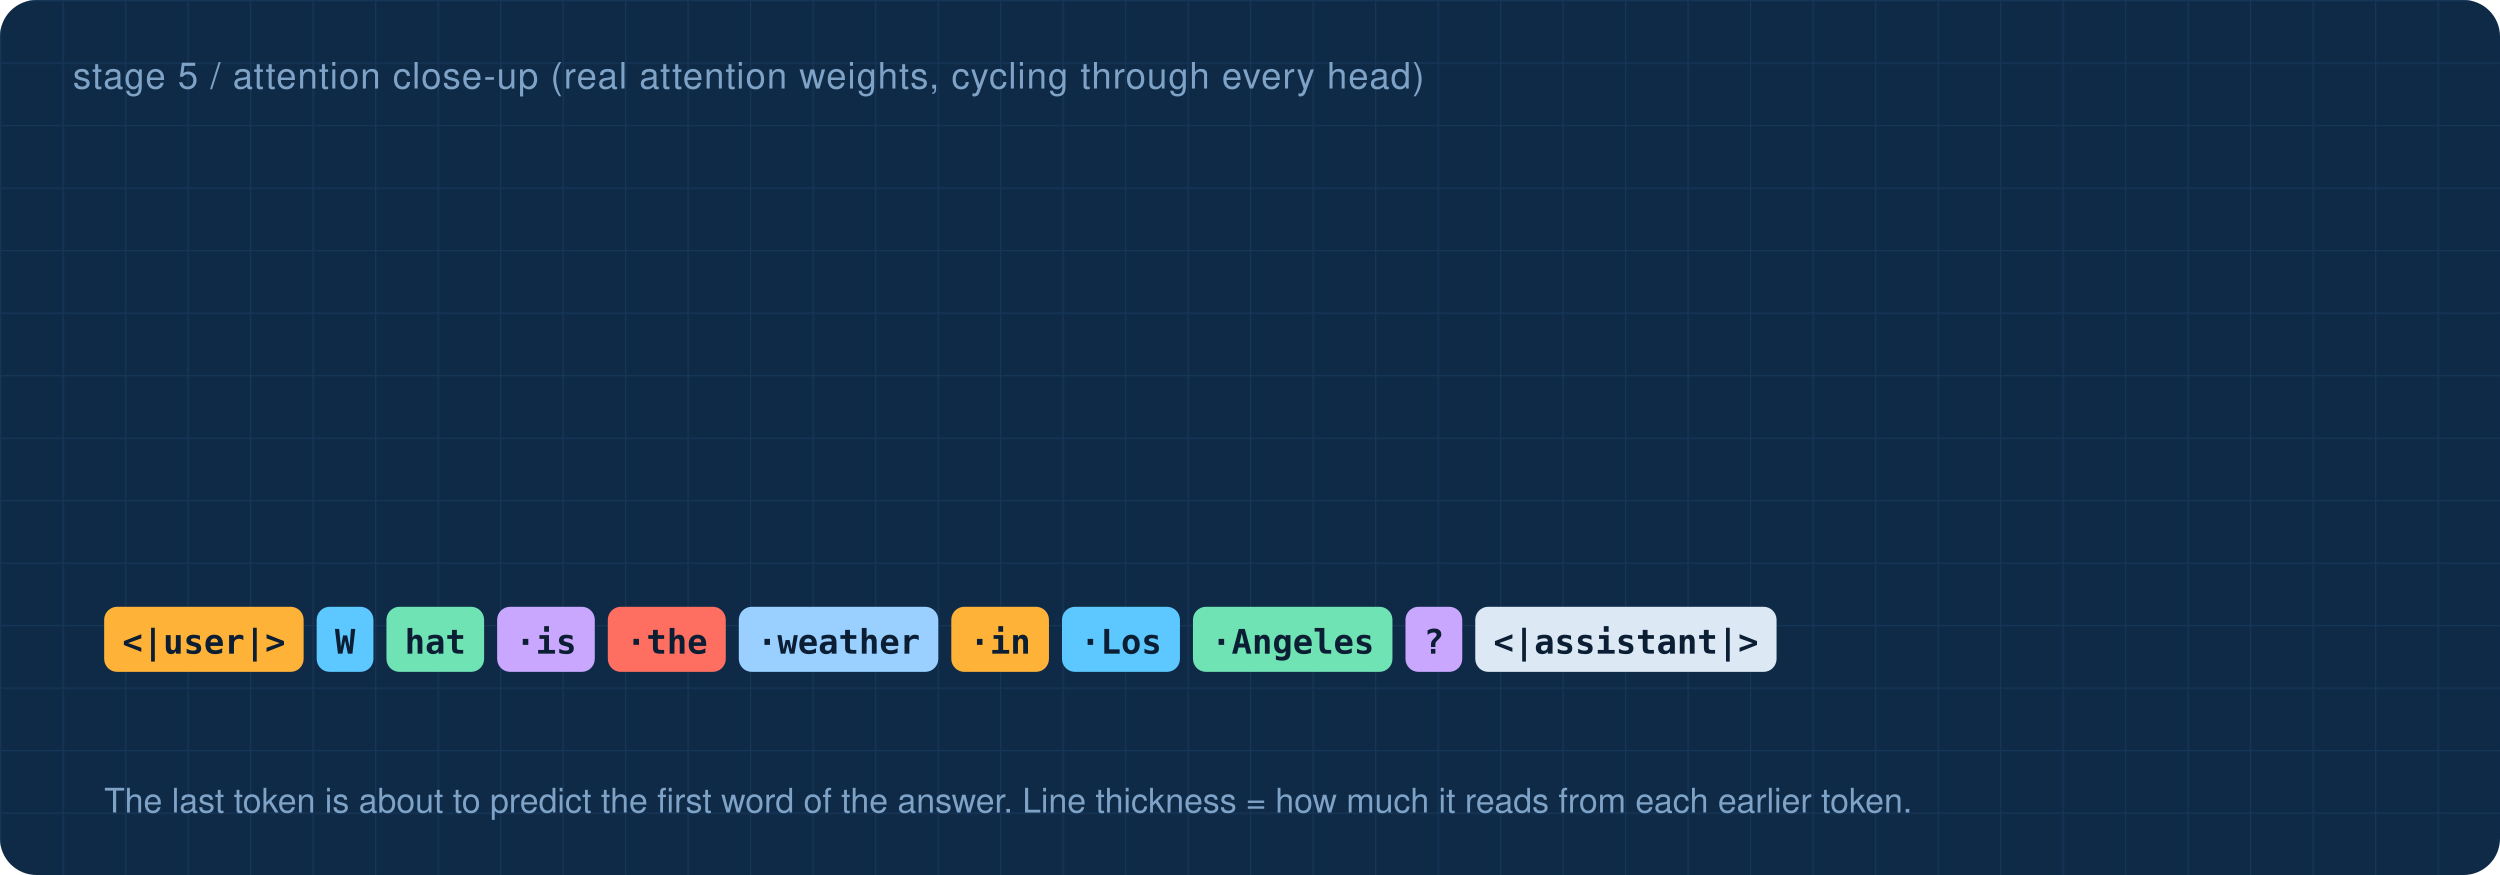
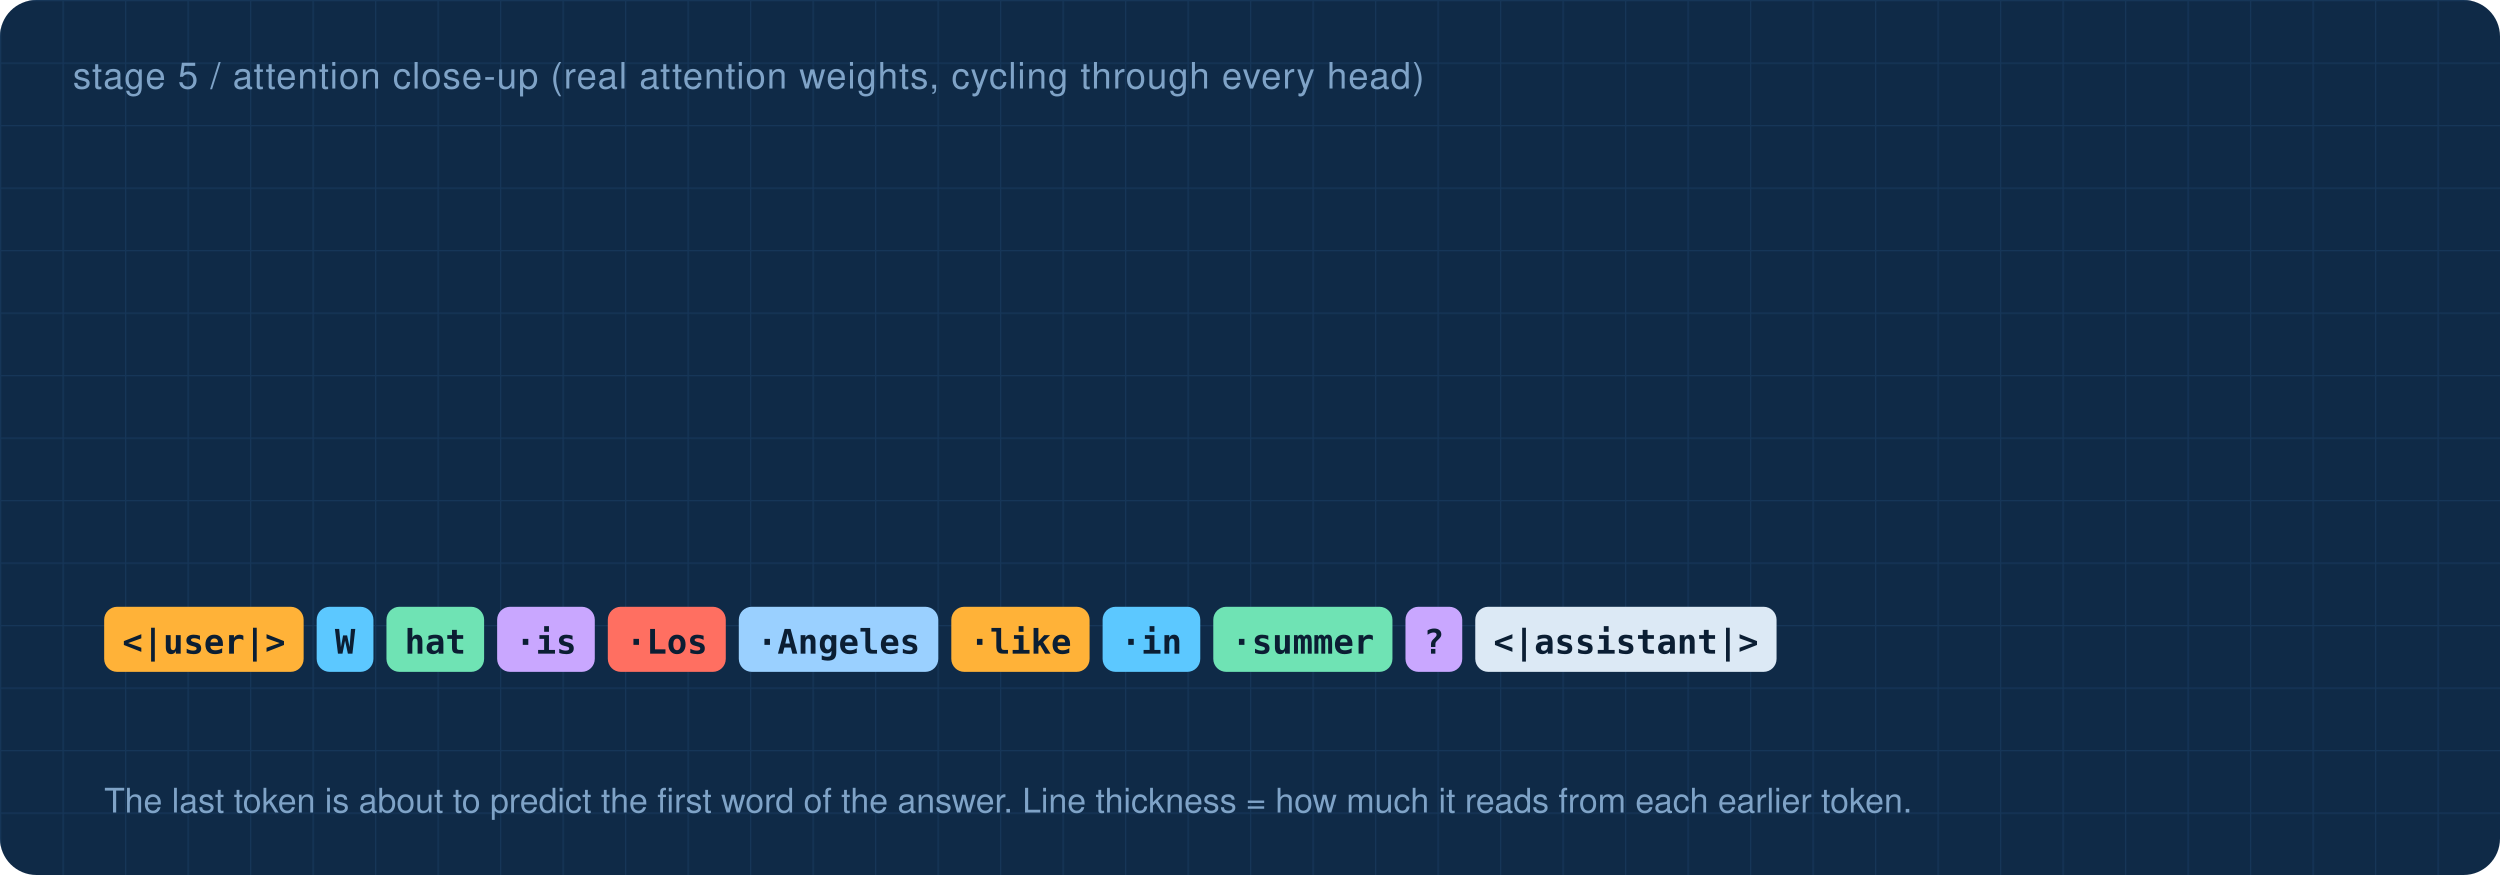
<svg xmlns="http://www.w3.org/2000/svg" viewBox="0 0 960 336" width="960" height="336" role="img">
  <defs>
    <pattern id="g" width="24" height="24" patternUnits="userSpaceOnUse">
      <path d="M24 0H0V24" fill="none" stroke="#1B3F66" stroke-width="1" />
    </pattern>
  </defs>
  <rect width="960" height="336" rx="14" fill="#0F2A47" />
  <rect width="960" height="336" rx="14" fill="url(#g)" opacity="0.55" />
  <text x="28" y="34" font-family="system-ui,-apple-system,'Segoe UI',Helvetica,Arial,sans-serif" font-size="14" fill="#7FA3C7" letter-spacing="0.4">stage 5  /  attention close-up   (real attention weights, cycling through every head)</text>
  <g transform="scale(1.000)">
    <g>
      <rect x="40.0" y="233.0" width="76.6" height="25" rx="5" fill="#FFB238" />
      <text x="47.0" y="251.0" font-family="ui-monospace,'SF Mono',Menlo,Consolas,'DejaVu Sans Mono',monospace" font-size="13" fill="#0B1E33" text-anchor="start" font-weight="600" xml:space="preserve">&lt;|user|&gt;</text>
    </g>
    <g>
      <rect x="121.6" y="233.0" width="21.8" height="25" rx="5" fill="#5CC8FF" />
      <text x="128.6" y="251.0" font-family="ui-monospace,'SF Mono',Menlo,Consolas,'DejaVu Sans Mono',monospace" font-size="13" fill="#0B1E33" text-anchor="start" font-weight="600" xml:space="preserve">W</text>
    </g>
    <g>
      <rect x="148.4" y="233.0" width="37.5" height="25" rx="5" fill="#6FE3B4" />
      <text x="155.4" y="251.0" font-family="ui-monospace,'SF Mono',Menlo,Consolas,'DejaVu Sans Mono',monospace" font-size="13" fill="#0B1E33" text-anchor="start" font-weight="600" xml:space="preserve">hat</text>
    </g>
    <g>
      <rect x="190.9" y="233.0" width="37.5" height="25" rx="5" fill="#C9A7FF" />
      <text x="197.9" y="251.0" font-family="ui-monospace,'SF Mono',Menlo,Consolas,'DejaVu Sans Mono',monospace" font-size="13" fill="#0B1E33" text-anchor="start" font-weight="600" xml:space="preserve">·is</text>
    </g>
    <g>
      <rect x="233.4" y="233.0" width="45.3" height="25" rx="5" fill="#FF6F61" />
-       <text x="240.4" y="251.0" font-family="ui-monospace,'SF Mono',Menlo,Consolas,'DejaVu Sans Mono',monospace" font-size="13" fill="#0B1E33" text-anchor="start" font-weight="600" xml:space="preserve">·the</text>
+       <text x="240.4" y="251.0" font-family="ui-monospace,'SF Mono',Menlo,Consolas,'DejaVu Sans Mono',monospace" font-size="13" fill="#0B1E33" text-anchor="start" font-weight="600" xml:space="preserve">·Los</text>
    </g>
    <g>
      <rect x="283.7" y="233.0" width="76.6" height="25" rx="5" fill="#9AD0FF" />
-       <text x="290.7" y="251.0" font-family="ui-monospace,'SF Mono',Menlo,Consolas,'DejaVu Sans Mono',monospace" font-size="13" fill="#0B1E33" text-anchor="start" font-weight="600" xml:space="preserve">·weather</text>
+       <text x="290.7" y="251.0" font-family="ui-monospace,'SF Mono',Menlo,Consolas,'DejaVu Sans Mono',monospace" font-size="13" fill="#0B1E33" text-anchor="start" font-weight="600" xml:space="preserve">·Angeles</text>
    </g>
    <g>
-       <rect x="365.3" y="233.0" width="37.5" height="25" rx="5" fill="#FFB238" />
-       <text x="372.3" y="251.0" font-family="ui-monospace,'SF Mono',Menlo,Consolas,'DejaVu Sans Mono',monospace" font-size="13" fill="#0B1E33" text-anchor="start" font-weight="600" xml:space="preserve">·in</text>
+       <rect x="365.3" y="233.0" width="53.1" height="25" rx="5" fill="#FFB238" />
+       <text x="372.3" y="251.0" font-family="ui-monospace,'SF Mono',Menlo,Consolas,'DejaVu Sans Mono',monospace" font-size="13" fill="#0B1E33" text-anchor="start" font-weight="600" xml:space="preserve">·like</text>
    </g>
    <g>
-       <rect x="407.8" y="233.0" width="45.3" height="25" rx="5" fill="#5CC8FF" />
-       <text x="414.8" y="251.0" font-family="ui-monospace,'SF Mono',Menlo,Consolas,'DejaVu Sans Mono',monospace" font-size="13" fill="#0B1E33" text-anchor="start" font-weight="600" xml:space="preserve">·Los</text>
+       <rect x="423.4" y="233.0" width="37.5" height="25" rx="5" fill="#5CC8FF" />
+       <text x="430.4" y="251.0" font-family="ui-monospace,'SF Mono',Menlo,Consolas,'DejaVu Sans Mono',monospace" font-size="13" fill="#0B1E33" text-anchor="start" font-weight="600" xml:space="preserve">·in</text>
    </g>
    <g>
-       <rect x="458.1" y="233.0" width="76.6" height="25" rx="5" fill="#6FE3B4" />
-       <text x="465.1" y="251.0" font-family="ui-monospace,'SF Mono',Menlo,Consolas,'DejaVu Sans Mono',monospace" font-size="13" fill="#0B1E33" text-anchor="start" font-weight="600" xml:space="preserve">·Angeles</text>
+       <rect x="465.9" y="233.0" width="68.8" height="25" rx="5" fill="#6FE3B4" />
+       <text x="472.9" y="251.0" font-family="ui-monospace,'SF Mono',Menlo,Consolas,'DejaVu Sans Mono',monospace" font-size="13" fill="#0B1E33" text-anchor="start" font-weight="600" xml:space="preserve">·summer</text>
    </g>
    <g>
      <rect x="539.7" y="233.0" width="21.8" height="25" rx="5" fill="#C9A7FF" />
      <text x="546.7" y="251.0" font-family="ui-monospace,'SF Mono',Menlo,Consolas,'DejaVu Sans Mono',monospace" font-size="13" fill="#0B1E33" text-anchor="start" font-weight="600" xml:space="preserve">?</text>
    </g>
    <g>
      <rect x="566.5" y="233.0" width="115.7" height="25" rx="5" fill="#DCE9F5" />
      <text x="573.5" y="251.0" font-family="ui-monospace,'SF Mono',Menlo,Consolas,'DejaVu Sans Mono',monospace" font-size="13" fill="#0B1E33" text-anchor="start" font-weight="600" xml:space="preserve">&lt;|assistant|&gt;</text>
    </g>
    <g opacity="0">
      <animate attributeName="opacity" dur="20.0s" repeatCount="indefinite" values="0;1;1;0;0" keyTimes="0;0.020;0.105;0.125;1" begin="0.0s" />
      <text x="40.0" y="64.0" font-family="system-ui,-apple-system,'Segoe UI',Helvetica,Arial,sans-serif" font-size="15.0" fill="#DCE9F5" text-anchor="start" font-weight="600" xml:space="preserve">block 1, head 1</text>
-       <path d="M624 228C624 85 256 85 256 228" fill="none" stroke="#FFB238" stroke-width="1.6" opacity="0.85" stroke-linecap="round" />
-       <text x="256.0" y="278.0" font-family="ui-monospace,'SF Mono',Menlo,Consolas,'DejaVu Sans Mono',monospace" font-size="12" fill="#FFB238" text-anchor="middle" font-weight="400" xml:space="preserve">7%</text>
-       <path d="M624 228C624 103 322 103 322 228" fill="none" stroke="#FFB238" stroke-width="7.5" opacity="0.85" stroke-linecap="round" />
-       <text x="322.0" y="278.0" font-family="ui-monospace,'SF Mono',Menlo,Consolas,'DejaVu Sans Mono',monospace" font-size="12" fill="#FFB238" text-anchor="middle" font-weight="400" xml:space="preserve">72%</text>
-       <path d="M624 228C624 134 430 134 430 228" fill="none" stroke="#FFB238" stroke-width="1.9" opacity="0.85" stroke-linecap="round" />
-       <text x="430.4" y="278.0" font-family="ui-monospace,'SF Mono',Menlo,Consolas,'DejaVu Sans Mono',monospace" font-size="12" fill="#FFB238" text-anchor="middle" font-weight="400" xml:space="preserve">10%</text>
+       <path d="M624 228C624 72 210 72 210 228" fill="none" stroke="#FFB238" stroke-width="1.6" opacity="0.85" stroke-linecap="round" />
+       <text x="209.7" y="278.0" font-family="ui-monospace,'SF Mono',Menlo,Consolas,'DejaVu Sans Mono',monospace" font-size="12" fill="#FFB238" text-anchor="middle" font-weight="400" xml:space="preserve">7%</text>
+       <path d="M624 228C624 85 256 85 256 228" fill="none" stroke="#FFB238" stroke-width="5.4" opacity="0.85" stroke-linecap="round" />
+       <text x="256.0" y="278.0" font-family="ui-monospace,'SF Mono',Menlo,Consolas,'DejaVu Sans Mono',monospace" font-size="12" fill="#FFB238" text-anchor="middle" font-weight="400" xml:space="preserve">49%</text>
+       <path d="M624 228C624 103 322 103 322 228" fill="none" stroke="#FFB238" stroke-width="2.5" opacity="0.85" stroke-linecap="round" />
+       <text x="322.0" y="278.0" font-family="ui-monospace,'SF Mono',Menlo,Consolas,'DejaVu Sans Mono',monospace" font-size="12" fill="#FFB238" text-anchor="middle" font-weight="400" xml:space="preserve">16%</text>
+       <path d="M624 228C624 123 392 123 392 228" fill="none" stroke="#FFB238" stroke-width="1.9" opacity="0.85" stroke-linecap="round" />
+       <text x="391.9" y="278.0" font-family="ui-monospace,'SF Mono',Menlo,Consolas,'DejaVu Sans Mono',monospace" font-size="12" fill="#FFB238" text-anchor="middle" font-weight="400" xml:space="preserve">10%</text>
+       <path d="M624 228C624 153 500 153 500 228" fill="none" stroke="#FFB238" stroke-width="1.8" opacity="0.85" stroke-linecap="round" />
+       <text x="500.3" y="278.0" font-family="ui-monospace,'SF Mono',Menlo,Consolas,'DejaVu Sans Mono',monospace" font-size="12" fill="#FFB238" text-anchor="middle" font-weight="400" xml:space="preserve">8%</text>
    </g>
    <g opacity="0">
      <animate attributeName="opacity" dur="20.0s" repeatCount="indefinite" values="0;1;1;0;0" keyTimes="0;0.020;0.105;0.125;1" begin="2.5s" />
      <text x="40.0" y="64.0" font-family="system-ui,-apple-system,'Segoe UI',Helvetica,Arial,sans-serif" font-size="15.0" fill="#DCE9F5" text-anchor="start" font-weight="600" xml:space="preserve">block 1, head 2</text>
-       <path d="M624 228C624 63 78 63 78 228" fill="none" stroke="#FFB238" stroke-width="1.4" opacity="0.85" stroke-linecap="round" />
+       <path d="M624 228C624 63 78 63 78 228" fill="none" stroke="#FFB238" stroke-width="1.5" opacity="0.85" stroke-linecap="round" />
      <text x="78.3" y="278.0" font-family="ui-monospace,'SF Mono',Menlo,Consolas,'DejaVu Sans Mono',monospace" font-size="12" fill="#FFB238" text-anchor="middle" font-weight="400" xml:space="preserve">5%</text>
-       <path d="M624 228C624 63 133 63 133 228" fill="none" stroke="#FFB238" stroke-width="2.7" opacity="0.85" stroke-linecap="round" />
-       <text x="132.5" y="278.0" font-family="ui-monospace,'SF Mono',Menlo,Consolas,'DejaVu Sans Mono',monospace" font-size="12" fill="#FFB238" text-anchor="middle" font-weight="400" xml:space="preserve">19%</text>
-       <path d="M624 228C624 63 167 63 167 228" fill="none" stroke="#FFB238" stroke-width="1.4" opacity="0.85" stroke-linecap="round" />
-       <text x="167.2" y="278.0" font-family="ui-monospace,'SF Mono',Menlo,Consolas,'DejaVu Sans Mono',monospace" font-size="12" fill="#FFB238" text-anchor="middle" font-weight="400" xml:space="preserve">5%</text>
-       <path d="M624 228C624 72 210 72 210 228" fill="none" stroke="#FFB238" stroke-width="1.5" opacity="0.85" stroke-linecap="round" />
-       <text x="209.7" y="278.0" font-family="ui-monospace,'SF Mono',Menlo,Consolas,'DejaVu Sans Mono',monospace" font-size="12" fill="#FFB238" text-anchor="middle" font-weight="400" xml:space="preserve">6%</text>
-       <path d="M624 228C624 85 256 85 256 228" fill="none" stroke="#FFB238" stroke-width="4.0" opacity="0.85" stroke-linecap="round" />
-       <text x="256.0" y="278.0" font-family="ui-monospace,'SF Mono',Menlo,Consolas,'DejaVu Sans Mono',monospace" font-size="12" fill="#FFB238" text-anchor="middle" font-weight="400" xml:space="preserve">34%</text>
-       <path d="M624 228C624 103 322 103 322 228" fill="none" stroke="#FFB238" stroke-width="1.7" opacity="0.85" stroke-linecap="round" />
-       <text x="322.0" y="278.0" font-family="ui-monospace,'SF Mono',Menlo,Consolas,'DejaVu Sans Mono',monospace" font-size="12" fill="#FFB238" text-anchor="middle" font-weight="400" xml:space="preserve">8%</text>
-       <path d="M624 228C624 121 384 121 384 228" fill="none" stroke="#FFB238" stroke-width="1.6" opacity="0.85" stroke-linecap="round" />
-       <text x="384.0" y="278.0" font-family="ui-monospace,'SF Mono',Menlo,Consolas,'DejaVu Sans Mono',monospace" font-size="12" fill="#FFB238" text-anchor="middle" font-weight="400" xml:space="preserve">7%</text>
-       <path d="M624 228C624 134 430 134 430 228" fill="none" stroke="#FFB238" stroke-width="1.7" opacity="0.85" stroke-linecap="round" />
-       <text x="430.4" y="278.0" font-family="ui-monospace,'SF Mono',Menlo,Consolas,'DejaVu Sans Mono',monospace" font-size="12" fill="#FFB238" text-anchor="middle" font-weight="400" xml:space="preserve">8%</text>
+       <path d="M624 228C624 63 133 63 133 228" fill="none" stroke="#FFB238" stroke-width="3.0" opacity="0.85" stroke-linecap="round" />
+       <text x="132.5" y="278.0" font-family="ui-monospace,'SF Mono',Menlo,Consolas,'DejaVu Sans Mono',monospace" font-size="12" fill="#FFB238" text-anchor="middle" font-weight="400" xml:space="preserve">23%</text>
+       <path d="M624 228C624 72 210 72 210 228" fill="none" stroke="#FFB238" stroke-width="1.4" opacity="0.85" stroke-linecap="round" />
+       <text x="209.7" y="278.0" font-family="ui-monospace,'SF Mono',Menlo,Consolas,'DejaVu Sans Mono',monospace" font-size="12" fill="#FFB238" text-anchor="middle" font-weight="400" xml:space="preserve">5%</text>
+       <path d="M624 228C624 85 256 85 256 228" fill="none" stroke="#FFB238" stroke-width="2.8" opacity="0.85" stroke-linecap="round" />
+       <text x="256.0" y="278.0" font-family="ui-monospace,'SF Mono',Menlo,Consolas,'DejaVu Sans Mono',monospace" font-size="12" fill="#FFB238" text-anchor="middle" font-weight="400" xml:space="preserve">20%</text>
+       <path d="M624 228C624 123 392 123 392 228" fill="none" stroke="#FFB238" stroke-width="2.0" opacity="0.85" stroke-linecap="round" />
+       <text x="391.9" y="278.0" font-family="ui-monospace,'SF Mono',Menlo,Consolas,'DejaVu Sans Mono',monospace" font-size="12" fill="#FFB238" text-anchor="middle" font-weight="400" xml:space="preserve">11%</text>
+       <path d="M624 228C624 137 442 137 442 228" fill="none" stroke="#FFB238" stroke-width="1.7" opacity="0.85" stroke-linecap="round" />
+       <text x="442.2" y="278.0" font-family="ui-monospace,'SF Mono',Menlo,Consolas,'DejaVu Sans Mono',monospace" font-size="12" fill="#FFB238" text-anchor="middle" font-weight="400" xml:space="preserve">8%</text>
+       <path d="M624 228C624 153 500 153 500 228" fill="none" stroke="#FFB238" stroke-width="2.3" opacity="0.85" stroke-linecap="round" />
+       <text x="500.3" y="278.0" font-family="ui-monospace,'SF Mono',Menlo,Consolas,'DejaVu Sans Mono',monospace" font-size="12" fill="#FFB238" text-anchor="middle" font-weight="400" xml:space="preserve">15%</text>
      <circle cx="624.387" cy="210" r="14" fill="none" stroke="#FFB238" stroke-width="1.5" opacity="0.85" />
    </g>
    <g opacity="0">
      <animate attributeName="opacity" dur="20.0s" repeatCount="indefinite" values="0;1;1;0;0" keyTimes="0;0.020;0.105;0.125;1" begin="5.0s" />
      <text x="40.0" y="64.0" font-family="system-ui,-apple-system,'Segoe UI',Helvetica,Arial,sans-serif" font-size="15.0" fill="#DCE9F5" text-anchor="start" font-weight="600" xml:space="preserve">block 1, head 3</text>
-       <path d="M624 228C624 63 133 63 133 228" fill="none" stroke="#FFB238" stroke-width="4.6" opacity="0.85" stroke-linecap="round" />
-       <text x="132.5" y="278.0" font-family="ui-monospace,'SF Mono',Menlo,Consolas,'DejaVu Sans Mono',monospace" font-size="12" fill="#FFB238" text-anchor="middle" font-weight="400" xml:space="preserve">40%</text>
-       <path d="M624 228C624 63 167 63 167 228" fill="none" stroke="#FFB238" stroke-width="1.5" opacity="0.85" stroke-linecap="round" />
-       <text x="167.2" y="278.0" font-family="ui-monospace,'SF Mono',Menlo,Consolas,'DejaVu Sans Mono',monospace" font-size="12" fill="#FFB238" text-anchor="middle" font-weight="400" xml:space="preserve">5%</text>
-       <path d="M624 228C624 72 210 72 210 228" fill="none" stroke="#FFB238" stroke-width="1.4" opacity="0.85" stroke-linecap="round" />
-       <text x="209.7" y="278.0" font-family="ui-monospace,'SF Mono',Menlo,Consolas,'DejaVu Sans Mono',monospace" font-size="12" fill="#FFB238" text-anchor="middle" font-weight="400" xml:space="preserve">4%</text>
-       <path d="M624 228C624 152 496 152 496 228" fill="none" stroke="#FFB238" stroke-width="5.1" opacity="0.85" stroke-linecap="round" />
-       <text x="496.4" y="278.0" font-family="ui-monospace,'SF Mono',Menlo,Consolas,'DejaVu Sans Mono',monospace" font-size="12" fill="#FFB238" text-anchor="middle" font-weight="400" xml:space="preserve">46%</text>
+       <path d="M624 228C624 63 133 63 133 228" fill="none" stroke="#FFB238" stroke-width="4.0" opacity="0.85" stroke-linecap="round" />
+       <text x="132.5" y="278.0" font-family="ui-monospace,'SF Mono',Menlo,Consolas,'DejaVu Sans Mono',monospace" font-size="12" fill="#FFB238" text-anchor="middle" font-weight="400" xml:space="preserve">33%</text>
+       <path d="M624 228C624 103 322 103 322 228" fill="none" stroke="#FFB238" stroke-width="5.6" opacity="0.85" stroke-linecap="round" />
+       <text x="322.0" y="278.0" font-family="ui-monospace,'SF Mono',Menlo,Consolas,'DejaVu Sans Mono',monospace" font-size="12" fill="#FFB238" text-anchor="middle" font-weight="400" xml:space="preserve">51%</text>
    </g>
    <g opacity="0">
      <animate attributeName="opacity" dur="20.0s" repeatCount="indefinite" values="0;1;1;0;0" keyTimes="0;0.020;0.105;0.125;1" begin="7.5s" />
      <text x="40.0" y="64.0" font-family="system-ui,-apple-system,'Segoe UI',Helvetica,Arial,sans-serif" font-size="15.0" fill="#DCE9F5" text-anchor="start" font-weight="600" xml:space="preserve">block 1, head 4</text>
-       <path d="M624 228C624 63 167 63 167 228" fill="none" stroke="#FFB238" stroke-width="2.7" opacity="0.85" stroke-linecap="round" />
-       <text x="167.2" y="278.0" font-family="ui-monospace,'SF Mono',Menlo,Consolas,'DejaVu Sans Mono',monospace" font-size="12" fill="#FFB238" text-anchor="middle" font-weight="400" xml:space="preserve">19%</text>
-       <path d="M624 228C624 72 210 72 210 228" fill="none" stroke="#FFB238" stroke-width="3.7" opacity="0.85" stroke-linecap="round" />
-       <text x="209.7" y="278.0" font-family="ui-monospace,'SF Mono',Menlo,Consolas,'DejaVu Sans Mono',monospace" font-size="12" fill="#FFB238" text-anchor="middle" font-weight="400" xml:space="preserve">30%</text>
-       <path d="M624 228C624 85 256 85 256 228" fill="none" stroke="#FFB238" stroke-width="2.1" opacity="0.85" stroke-linecap="round" />
-       <text x="256.0" y="278.0" font-family="ui-monospace,'SF Mono',Menlo,Consolas,'DejaVu Sans Mono',monospace" font-size="12" fill="#FFB238" text-anchor="middle" font-weight="400" xml:space="preserve">13%</text>
-       <path d="M624 228C624 134 430 134 430 228" fill="none" stroke="#FFB238" stroke-width="1.4" opacity="0.85" stroke-linecap="round" />
-       <text x="430.4" y="278.0" font-family="ui-monospace,'SF Mono',Menlo,Consolas,'DejaVu Sans Mono',monospace" font-size="12" fill="#FFB238" text-anchor="middle" font-weight="400" xml:space="preserve">4%</text>
-       <path d="M624 228C624 152 496 152 496 228" fill="none" stroke="#FFB238" stroke-width="1.6" opacity="0.85" stroke-linecap="round" />
-       <text x="496.4" y="278.0" font-family="ui-monospace,'SF Mono',Menlo,Consolas,'DejaVu Sans Mono',monospace" font-size="12" fill="#FFB238" text-anchor="middle" font-weight="400" xml:space="preserve">7%</text>
-       <path d="M624 228C624 167 551 167 551 228" fill="none" stroke="#FFB238" stroke-width="3.1" opacity="0.85" stroke-linecap="round" />
-       <text x="550.6" y="278.0" font-family="ui-monospace,'SF Mono',Menlo,Consolas,'DejaVu Sans Mono',monospace" font-size="12" fill="#FFB238" text-anchor="middle" font-weight="400" xml:space="preserve">23%</text>
+       <path d="M624 228C624 63 167 63 167 228" fill="none" stroke="#FFB238" stroke-width="1.6" opacity="0.85" stroke-linecap="round" />
+       <text x="167.2" y="278.0" font-family="ui-monospace,'SF Mono',Menlo,Consolas,'DejaVu Sans Mono',monospace" font-size="12" fill="#FFB238" text-anchor="middle" font-weight="400" xml:space="preserve">7%</text>
+       <path d="M624 228C624 72 210 72 210 228" fill="none" stroke="#FFB238" stroke-width="3.6" opacity="0.85" stroke-linecap="round" />
+       <text x="209.7" y="278.0" font-family="ui-monospace,'SF Mono',Menlo,Consolas,'DejaVu Sans Mono',monospace" font-size="12" fill="#FFB238" text-anchor="middle" font-weight="400" xml:space="preserve">28%</text>
+       <path d="M624 228C624 85 256 85 256 228" fill="none" stroke="#FFB238" stroke-width="1.8" opacity="0.85" stroke-linecap="round" />
+       <text x="256.0" y="278.0" font-family="ui-monospace,'SF Mono',Menlo,Consolas,'DejaVu Sans Mono',monospace" font-size="12" fill="#FFB238" text-anchor="middle" font-weight="400" xml:space="preserve">9%</text>
+       <path d="M624 228C624 103 322 103 322 228" fill="none" stroke="#FFB238" stroke-width="2.4" opacity="0.85" stroke-linecap="round" />
+       <text x="322.0" y="278.0" font-family="ui-monospace,'SF Mono',Menlo,Consolas,'DejaVu Sans Mono',monospace" font-size="12" fill="#FFB238" text-anchor="middle" font-weight="400" xml:space="preserve">16%</text>
+       <path d="M624 228C624 167 551 167 551 228" fill="none" stroke="#FFB238" stroke-width="3.3" opacity="0.85" stroke-linecap="round" />
+       <text x="550.6" y="278.0" font-family="ui-monospace,'SF Mono',Menlo,Consolas,'DejaVu Sans Mono',monospace" font-size="12" fill="#FFB238" text-anchor="middle" font-weight="400" xml:space="preserve">26%</text>
    </g>
    <g opacity="0">
      <animate attributeName="opacity" dur="20.0s" repeatCount="indefinite" values="0;1;1;0;0" keyTimes="0;0.020;0.105;0.125;1" begin="10.0s" />
      <text x="40.0" y="64.0" font-family="system-ui,-apple-system,'Segoe UI',Helvetica,Arial,sans-serif" font-size="15.0" fill="#DCE9F5" text-anchor="start" font-weight="600" xml:space="preserve">block 2, head 1</text>
-       <path d="M624 228C624 63 78 63 78 228" fill="none" stroke="#FFB238" stroke-width="1.4" opacity="0.85" stroke-linecap="round" />
-       <text x="78.3" y="278.0" font-family="ui-monospace,'SF Mono',Menlo,Consolas,'DejaVu Sans Mono',monospace" font-size="12" fill="#FFB238" text-anchor="middle" font-weight="400" xml:space="preserve">4%</text>
-       <path d="M624 228C624 63 133 63 133 228" fill="none" stroke="#FFB238" stroke-width="1.5" opacity="0.85" stroke-linecap="round" />
-       <text x="132.5" y="278.0" font-family="ui-monospace,'SF Mono',Menlo,Consolas,'DejaVu Sans Mono',monospace" font-size="12" fill="#FFB238" text-anchor="middle" font-weight="400" xml:space="preserve">6%</text>
-       <path d="M624 228C624 63 167 63 167 228" fill="none" stroke="#FFB238" stroke-width="2.3" opacity="0.85" stroke-linecap="round" />
-       <text x="167.2" y="278.0" font-family="ui-monospace,'SF Mono',Menlo,Consolas,'DejaVu Sans Mono',monospace" font-size="12" fill="#FFB238" text-anchor="middle" font-weight="400" xml:space="preserve">14%</text>
-       <path d="M624 228C624 72 210 72 210 228" fill="none" stroke="#FFB238" stroke-width="2.9" opacity="0.85" stroke-linecap="round" />
-       <text x="209.7" y="278.0" font-family="ui-monospace,'SF Mono',Menlo,Consolas,'DejaVu Sans Mono',monospace" font-size="12" fill="#FFB238" text-anchor="middle" font-weight="400" xml:space="preserve">22%</text>
      <path d="M624 228C624 85 256 85 256 228" fill="none" stroke="#FFB238" stroke-width="1.5" opacity="0.85" stroke-linecap="round" />
      <text x="256.0" y="278.0" font-family="ui-monospace,'SF Mono',Menlo,Consolas,'DejaVu Sans Mono',monospace" font-size="12" fill="#FFB238" text-anchor="middle" font-weight="400" xml:space="preserve">6%</text>
-       <path d="M624 228C624 103 322 103 322 228" fill="none" stroke="#FFB238" stroke-width="2.0" opacity="0.85" stroke-linecap="round" />
-       <text x="322.0" y="278.0" font-family="ui-monospace,'SF Mono',Menlo,Consolas,'DejaVu Sans Mono',monospace" font-size="12" fill="#FFB238" text-anchor="middle" font-weight="400" xml:space="preserve">11%</text>
-       <path d="M624 228C624 121 384 121 384 228" fill="none" stroke="#FFB238" stroke-width="2.5" opacity="0.85" stroke-linecap="round" />
-       <text x="384.0" y="278.0" font-family="ui-monospace,'SF Mono',Menlo,Consolas,'DejaVu Sans Mono',monospace" font-size="12" fill="#FFB238" text-anchor="middle" font-weight="400" xml:space="preserve">17%</text>
-       <path d="M624 228C624 152 496 152 496 228" fill="none" stroke="#FFB238" stroke-width="1.5" opacity="0.85" stroke-linecap="round" />
-       <text x="496.4" y="278.0" font-family="ui-monospace,'SF Mono',Menlo,Consolas,'DejaVu Sans Mono',monospace" font-size="12" fill="#FFB238" text-anchor="middle" font-weight="400" xml:space="preserve">6%</text>
-       <path d="M624 228C624 167 551 167 551 228" fill="none" stroke="#FFB238" stroke-width="1.6" opacity="0.85" stroke-linecap="round" />
-       <text x="550.6" y="278.0" font-family="ui-monospace,'SF Mono',Menlo,Consolas,'DejaVu Sans Mono',monospace" font-size="12" fill="#FFB238" text-anchor="middle" font-weight="400" xml:space="preserve">7%</text>
-       <circle cx="624.387" cy="210" r="14" fill="none" stroke="#FFB238" stroke-width="1.5" opacity="0.85" />
+       <path d="M624 228C624 137 442 137 442 228" fill="none" stroke="#FFB238" stroke-width="1.8" opacity="0.85" stroke-linecap="round" />
+       <text x="442.2" y="278.0" font-family="ui-monospace,'SF Mono',Menlo,Consolas,'DejaVu Sans Mono',monospace" font-size="12" fill="#FFB238" text-anchor="middle" font-weight="400" xml:space="preserve">9%</text>
+       <path d="M624 228C624 153 500 153 500 228" fill="none" stroke="#FFB238" stroke-width="5.1" opacity="0.85" stroke-linecap="round" />
+       <text x="500.3" y="278.0" font-family="ui-monospace,'SF Mono',Menlo,Consolas,'DejaVu Sans Mono',monospace" font-size="12" fill="#FFB238" text-anchor="middle" font-weight="400" xml:space="preserve">46%</text>
+       <path d="M624 228C624 167 551 167 551 228" fill="none" stroke="#FFB238" stroke-width="1.9" opacity="0.85" stroke-linecap="round" />
+       <text x="550.6" y="278.0" font-family="ui-monospace,'SF Mono',Menlo,Consolas,'DejaVu Sans Mono',monospace" font-size="12" fill="#FFB238" text-anchor="middle" font-weight="400" xml:space="preserve">10%</text>
+       <circle cx="624.387" cy="210" r="14" fill="none" stroke="#FFB238" stroke-width="3.1" opacity="0.85" />
    </g>
    <g opacity="0">
      <animate attributeName="opacity" dur="20.0s" repeatCount="indefinite" values="0;1;1;0;0" keyTimes="0;0.020;0.105;0.125;1" begin="12.5s" />
      <text x="40.0" y="64.0" font-family="system-ui,-apple-system,'Segoe UI',Helvetica,Arial,sans-serif" font-size="15.0" fill="#DCE9F5" text-anchor="start" font-weight="600" xml:space="preserve">block 2, head 2</text>
-       <path d="M624 228C624 63 78 63 78 228" fill="none" stroke="#FFB238" stroke-width="1.8" opacity="0.85" stroke-linecap="round" />
-       <text x="78.3" y="278.0" font-family="ui-monospace,'SF Mono',Menlo,Consolas,'DejaVu Sans Mono',monospace" font-size="12" fill="#FFB238" text-anchor="middle" font-weight="400" xml:space="preserve">9%</text>
-       <path d="M624 228C624 63 133 63 133 228" fill="none" stroke="#FFB238" stroke-width="2.0" opacity="0.85" stroke-linecap="round" />
-       <text x="132.5" y="278.0" font-family="ui-monospace,'SF Mono',Menlo,Consolas,'DejaVu Sans Mono',monospace" font-size="12" fill="#FFB238" text-anchor="middle" font-weight="400" xml:space="preserve">11%</text>
-       <path d="M624 228C624 63 167 63 167 228" fill="none" stroke="#FFB238" stroke-width="1.7" opacity="0.85" stroke-linecap="round" />
-       <text x="167.2" y="278.0" font-family="ui-monospace,'SF Mono',Menlo,Consolas,'DejaVu Sans Mono',monospace" font-size="12" fill="#FFB238" text-anchor="middle" font-weight="400" xml:space="preserve">8%</text>
-       <path d="M624 228C624 72 210 72 210 228" fill="none" stroke="#FFB238" stroke-width="1.5" opacity="0.85" stroke-linecap="round" />
-       <text x="209.7" y="278.0" font-family="ui-monospace,'SF Mono',Menlo,Consolas,'DejaVu Sans Mono',monospace" font-size="12" fill="#FFB238" text-anchor="middle" font-weight="400" xml:space="preserve">6%</text>
-       <path d="M624 228C624 85 256 85 256 228" fill="none" stroke="#FFB238" stroke-width="1.6" opacity="0.85" stroke-linecap="round" />
-       <text x="256.0" y="278.0" font-family="ui-monospace,'SF Mono',Menlo,Consolas,'DejaVu Sans Mono',monospace" font-size="12" fill="#FFB238" text-anchor="middle" font-weight="400" xml:space="preserve">6%</text>
-       <path d="M624 228C624 121 384 121 384 228" fill="none" stroke="#FFB238" stroke-width="1.7" opacity="0.85" stroke-linecap="round" />
-       <text x="384.0" y="278.0" font-family="ui-monospace,'SF Mono',Menlo,Consolas,'DejaVu Sans Mono',monospace" font-size="12" fill="#FFB238" text-anchor="middle" font-weight="400" xml:space="preserve">8%</text>
-       <path d="M624 228C624 134 430 134 430 228" fill="none" stroke="#FFB238" stroke-width="1.8" opacity="0.85" stroke-linecap="round" />
-       <text x="430.4" y="278.0" font-family="ui-monospace,'SF Mono',Menlo,Consolas,'DejaVu Sans Mono',monospace" font-size="12" fill="#FFB238" text-anchor="middle" font-weight="400" xml:space="preserve">9%</text>
-       <path d="M624 228C624 152 496 152 496 228" fill="none" stroke="#FFB238" stroke-width="1.8" opacity="0.85" stroke-linecap="round" />
-       <text x="496.4" y="278.0" font-family="ui-monospace,'SF Mono',Menlo,Consolas,'DejaVu Sans Mono',monospace" font-size="12" fill="#FFB238" text-anchor="middle" font-weight="400" xml:space="preserve">9%</text>
-       <path d="M624 228C624 167 551 167 551 228" fill="none" stroke="#FFB238" stroke-width="3.1" opacity="0.85" stroke-linecap="round" />
-       <text x="550.6" y="278.0" font-family="ui-monospace,'SF Mono',Menlo,Consolas,'DejaVu Sans Mono',monospace" font-size="12" fill="#FFB238" text-anchor="middle" font-weight="400" xml:space="preserve">23%</text>
-       <circle cx="624.387" cy="210" r="14" fill="none" stroke="#FFB238" stroke-width="1.8" opacity="0.85" />
+       <path d="M624 228C624 63 78 63 78 228" fill="none" stroke="#FFB238" stroke-width="1.4" opacity="0.85" stroke-linecap="round" />
+       <text x="78.3" y="278.0" font-family="ui-monospace,'SF Mono',Menlo,Consolas,'DejaVu Sans Mono',monospace" font-size="12" fill="#FFB238" text-anchor="middle" font-weight="400" xml:space="preserve">4%</text>
+       <path d="M624 228C624 63 167 63 167 228" fill="none" stroke="#FFB238" stroke-width="1.4" opacity="0.85" stroke-linecap="round" />
+       <text x="167.2" y="278.0" font-family="ui-monospace,'SF Mono',Menlo,Consolas,'DejaVu Sans Mono',monospace" font-size="12" fill="#FFB238" text-anchor="middle" font-weight="400" xml:space="preserve">4%</text>
+       <path d="M624 228C624 72 210 72 210 228" fill="none" stroke="#FFB238" stroke-width="5.5" opacity="0.85" stroke-linecap="round" />
+       <text x="209.7" y="278.0" font-family="ui-monospace,'SF Mono',Menlo,Consolas,'DejaVu Sans Mono',monospace" font-size="12" fill="#FFB238" text-anchor="middle" font-weight="400" xml:space="preserve">50%</text>
+       <path d="M624 228C624 123 392 123 392 228" fill="none" stroke="#FFB238" stroke-width="2.0" opacity="0.85" stroke-linecap="round" />
+       <text x="391.9" y="278.0" font-family="ui-monospace,'SF Mono',Menlo,Consolas,'DejaVu Sans Mono',monospace" font-size="12" fill="#FFB238" text-anchor="middle" font-weight="400" xml:space="preserve">11%</text>
+       <path d="M624 228C624 137 442 137 442 228" fill="none" stroke="#FFB238" stroke-width="1.5" opacity="0.85" stroke-linecap="round" />
+       <text x="442.2" y="278.0" font-family="ui-monospace,'SF Mono',Menlo,Consolas,'DejaVu Sans Mono',monospace" font-size="12" fill="#FFB238" text-anchor="middle" font-weight="400" xml:space="preserve">5%</text>
+       <path d="M624 228C624 153 500 153 500 228" fill="none" stroke="#FFB238" stroke-width="2.1" opacity="0.85" stroke-linecap="round" />
+       <text x="500.3" y="278.0" font-family="ui-monospace,'SF Mono',Menlo,Consolas,'DejaVu Sans Mono',monospace" font-size="12" fill="#FFB238" text-anchor="middle" font-weight="400" xml:space="preserve">12%</text>
+       <path d="M624 228C624 167 551 167 551 228" fill="none" stroke="#FFB238" stroke-width="1.4" opacity="0.85" stroke-linecap="round" />
+       <text x="550.6" y="278.0" font-family="ui-monospace,'SF Mono',Menlo,Consolas,'DejaVu Sans Mono',monospace" font-size="12" fill="#FFB238" text-anchor="middle" font-weight="400" xml:space="preserve">5%</text>
    </g>
    <g opacity="0">
      <animate attributeName="opacity" dur="20.0s" repeatCount="indefinite" values="0;1;1;0;0" keyTimes="0;0.020;0.105;0.125;1" begin="15.0s" />
      <text x="40.0" y="64.0" font-family="system-ui,-apple-system,'Segoe UI',Helvetica,Arial,sans-serif" font-size="15.0" fill="#DCE9F5" text-anchor="start" font-weight="600" xml:space="preserve">block 2, head 3</text>
-       <path d="M624 228C624 63 133 63 133 228" fill="none" stroke="#FFB238" stroke-width="2.2" opacity="0.85" stroke-linecap="round" />
-       <text x="132.5" y="278.0" font-family="ui-monospace,'SF Mono',Menlo,Consolas,'DejaVu Sans Mono',monospace" font-size="12" fill="#FFB238" text-anchor="middle" font-weight="400" xml:space="preserve">13%</text>
-       <path d="M624 228C624 72 210 72 210 228" fill="none" stroke="#FFB238" stroke-width="1.9" opacity="0.85" stroke-linecap="round" />
-       <text x="209.7" y="278.0" font-family="ui-monospace,'SF Mono',Menlo,Consolas,'DejaVu Sans Mono',monospace" font-size="12" fill="#FFB238" text-anchor="middle" font-weight="400" xml:space="preserve">10%</text>
-       <path d="M624 228C624 85 256 85 256 228" fill="none" stroke="#FFB238" stroke-width="1.7" opacity="0.85" stroke-linecap="round" />
-       <text x="256.0" y="278.0" font-family="ui-monospace,'SF Mono',Menlo,Consolas,'DejaVu Sans Mono',monospace" font-size="12" fill="#FFB238" text-anchor="middle" font-weight="400" xml:space="preserve">8%</text>
-       <path d="M624 228C624 121 384 121 384 228" fill="none" stroke="#FFB238" stroke-width="1.8" opacity="0.85" stroke-linecap="round" />
-       <text x="384.0" y="278.0" font-family="ui-monospace,'SF Mono',Menlo,Consolas,'DejaVu Sans Mono',monospace" font-size="12" fill="#FFB238" text-anchor="middle" font-weight="400" xml:space="preserve">9%</text>
-       <path d="M624 228C624 134 430 134 430 228" fill="none" stroke="#FFB238" stroke-width="1.8" opacity="0.85" stroke-linecap="round" />
-       <text x="430.4" y="278.0" font-family="ui-monospace,'SF Mono',Menlo,Consolas,'DejaVu Sans Mono',monospace" font-size="12" fill="#FFB238" text-anchor="middle" font-weight="400" xml:space="preserve">9%</text>
-       <path d="M624 228C624 167 551 167 551 228" fill="none" stroke="#FFB238" stroke-width="4.9" opacity="0.85" stroke-linecap="round" />
-       <text x="550.6" y="278.0" font-family="ui-monospace,'SF Mono',Menlo,Consolas,'DejaVu Sans Mono',monospace" font-size="12" fill="#FFB238" text-anchor="middle" font-weight="400" xml:space="preserve">44%</text>
+       <path d="M624 228C624 63 133 63 133 228" fill="none" stroke="#FFB238" stroke-width="2.7" opacity="0.85" stroke-linecap="round" />
+       <text x="132.5" y="278.0" font-family="ui-monospace,'SF Mono',Menlo,Consolas,'DejaVu Sans Mono',monospace" font-size="12" fill="#FFB238" text-anchor="middle" font-weight="400" xml:space="preserve">19%</text>
+       <path d="M624 228C624 85 256 85 256 228" fill="none" stroke="#FFB238" stroke-width="1.9" opacity="0.85" stroke-linecap="round" />
+       <text x="256.0" y="278.0" font-family="ui-monospace,'SF Mono',Menlo,Consolas,'DejaVu Sans Mono',monospace" font-size="12" fill="#FFB238" text-anchor="middle" font-weight="400" xml:space="preserve">10%</text>
+       <path d="M624 228C624 103 322 103 322 228" fill="none" stroke="#FFB238" stroke-width="1.4" opacity="0.85" stroke-linecap="round" />
+       <text x="322.0" y="278.0" font-family="ui-monospace,'SF Mono',Menlo,Consolas,'DejaVu Sans Mono',monospace" font-size="12" fill="#FFB238" text-anchor="middle" font-weight="400" xml:space="preserve">4%</text>
+       <path d="M624 228C624 153 500 153 500 228" fill="none" stroke="#FFB238" stroke-width="1.8" opacity="0.85" stroke-linecap="round" />
+       <text x="500.3" y="278.0" font-family="ui-monospace,'SF Mono',Menlo,Consolas,'DejaVu Sans Mono',monospace" font-size="12" fill="#FFB238" text-anchor="middle" font-weight="400" xml:space="preserve">9%</text>
+       <path d="M624 228C624 167 551 167 551 228" fill="none" stroke="#FFB238" stroke-width="5.1" opacity="0.85" stroke-linecap="round" />
+       <text x="550.6" y="278.0" font-family="ui-monospace,'SF Mono',Menlo,Consolas,'DejaVu Sans Mono',monospace" font-size="12" fill="#FFB238" text-anchor="middle" font-weight="400" xml:space="preserve">46%</text>
    </g>
    <g opacity="0">
      <animate attributeName="opacity" dur="20.0s" repeatCount="indefinite" values="0;1;1;0;0" keyTimes="0;0.020;0.105;0.125;1" begin="17.5s" />
      <text x="40.0" y="64.0" font-family="system-ui,-apple-system,'Segoe UI',Helvetica,Arial,sans-serif" font-size="15.0" fill="#DCE9F5" text-anchor="start" font-weight="600" xml:space="preserve">block 2, head 4</text>
-       <path d="M624 228C624 63 133 63 133 228" fill="none" stroke="#FFB238" stroke-width="3.1" opacity="0.85" stroke-linecap="round" />
-       <text x="132.5" y="278.0" font-family="ui-monospace,'SF Mono',Menlo,Consolas,'DejaVu Sans Mono',monospace" font-size="12" fill="#FFB238" text-anchor="middle" font-weight="400" xml:space="preserve">23%</text>
-       <path d="M624 228C624 63 167 63 167 228" fill="none" stroke="#FFB238" stroke-width="1.7" opacity="0.85" stroke-linecap="round" />
-       <text x="167.2" y="278.0" font-family="ui-monospace,'SF Mono',Menlo,Consolas,'DejaVu Sans Mono',monospace" font-size="12" fill="#FFB238" text-anchor="middle" font-weight="400" xml:space="preserve">7%</text>
-       <path d="M624 228C624 72 210 72 210 228" fill="none" stroke="#FFB238" stroke-width="1.8" opacity="0.85" stroke-linecap="round" />
-       <text x="209.7" y="278.0" font-family="ui-monospace,'SF Mono',Menlo,Consolas,'DejaVu Sans Mono',monospace" font-size="12" fill="#FFB238" text-anchor="middle" font-weight="400" xml:space="preserve">9%</text>
-       <path d="M624 228C624 103 322 103 322 228" fill="none" stroke="#FFB238" stroke-width="3.0" opacity="0.85" stroke-linecap="round" />
-       <text x="322.0" y="278.0" font-family="ui-monospace,'SF Mono',Menlo,Consolas,'DejaVu Sans Mono',monospace" font-size="12" fill="#FFB238" text-anchor="middle" font-weight="400" xml:space="preserve">23%</text>
-       <path d="M624 228C624 134 430 134 430 228" fill="none" stroke="#FFB238" stroke-width="1.6" opacity="0.85" stroke-linecap="round" />
-       <text x="430.4" y="278.0" font-family="ui-monospace,'SF Mono',Menlo,Consolas,'DejaVu Sans Mono',monospace" font-size="12" fill="#FFB238" text-anchor="middle" font-weight="400" xml:space="preserve">7%</text>
-       <path d="M624 228C624 152 496 152 496 228" fill="none" stroke="#FFB238" stroke-width="1.5" opacity="0.85" stroke-linecap="round" />
-       <text x="496.4" y="278.0" font-family="ui-monospace,'SF Mono',Menlo,Consolas,'DejaVu Sans Mono',monospace" font-size="12" fill="#FFB238" text-anchor="middle" font-weight="400" xml:space="preserve">6%</text>
-       <path d="M624 228C624 167 551 167 551 228" fill="none" stroke="#FFB238" stroke-width="1.6" opacity="0.85" stroke-linecap="round" />
-       <text x="550.6" y="278.0" font-family="ui-monospace,'SF Mono',Menlo,Consolas,'DejaVu Sans Mono',monospace" font-size="12" fill="#FFB238" text-anchor="middle" font-weight="400" xml:space="preserve">6%</text>
-       <circle cx="624.387" cy="210" r="14" fill="none" stroke="#FFB238" stroke-width="2.0" opacity="0.85" />
+       <path d="M624 228C624 63 78 63 78 228" fill="none" stroke="#FFB238" stroke-width="1.7" opacity="0.85" stroke-linecap="round" />
+       <text x="78.3" y="278.0" font-family="ui-monospace,'SF Mono',Menlo,Consolas,'DejaVu Sans Mono',monospace" font-size="12" fill="#FFB238" text-anchor="middle" font-weight="400" xml:space="preserve">7%</text>
+       <path d="M624 228C624 63 133 63 133 228" fill="none" stroke="#FFB238" stroke-width="2.1" opacity="0.85" stroke-linecap="round" />
+       <text x="132.5" y="278.0" font-family="ui-monospace,'SF Mono',Menlo,Consolas,'DejaVu Sans Mono',monospace" font-size="12" fill="#FFB238" text-anchor="middle" font-weight="400" xml:space="preserve">12%</text>
+       <path d="M624 228C624 63 167 63 167 228" fill="none" stroke="#FFB238" stroke-width="2.3" opacity="0.85" stroke-linecap="round" />
+       <text x="167.2" y="278.0" font-family="ui-monospace,'SF Mono',Menlo,Consolas,'DejaVu Sans Mono',monospace" font-size="12" fill="#FFB238" text-anchor="middle" font-weight="400" xml:space="preserve">15%</text>
+       <path d="M624 228C624 72 210 72 210 228" fill="none" stroke="#FFB238" stroke-width="1.6" opacity="0.85" stroke-linecap="round" />
+       <text x="209.7" y="278.0" font-family="ui-monospace,'SF Mono',Menlo,Consolas,'DejaVu Sans Mono',monospace" font-size="12" fill="#FFB238" text-anchor="middle" font-weight="400" xml:space="preserve">6%</text>
+       <path d="M624 228C624 85 256 85 256 228" fill="none" stroke="#FFB238" stroke-width="2.1" opacity="0.85" stroke-linecap="round" />
+       <text x="256.0" y="278.0" font-family="ui-monospace,'SF Mono',Menlo,Consolas,'DejaVu Sans Mono',monospace" font-size="12" fill="#FFB238" text-anchor="middle" font-weight="400" xml:space="preserve">12%</text>
+       <path d="M624 228C624 103 322 103 322 228" fill="none" stroke="#FFB238" stroke-width="1.5" opacity="0.85" stroke-linecap="round" />
+       <text x="322.0" y="278.0" font-family="ui-monospace,'SF Mono',Menlo,Consolas,'DejaVu Sans Mono',monospace" font-size="12" fill="#FFB238" text-anchor="middle" font-weight="400" xml:space="preserve">5%</text>
+       <path d="M624 228C624 123 392 123 392 228" fill="none" stroke="#FFB238" stroke-width="1.7" opacity="0.85" stroke-linecap="round" />
+       <text x="391.9" y="278.0" font-family="ui-monospace,'SF Mono',Menlo,Consolas,'DejaVu Sans Mono',monospace" font-size="12" fill="#FFB238" text-anchor="middle" font-weight="400" xml:space="preserve">7%</text>
+       <path d="M624 228C624 153 500 153 500 228" fill="none" stroke="#FFB238" stroke-width="1.6" opacity="0.85" stroke-linecap="round" />
+       <text x="500.3" y="278.0" font-family="ui-monospace,'SF Mono',Menlo,Consolas,'DejaVu Sans Mono',monospace" font-size="12" fill="#FFB238" text-anchor="middle" font-weight="400" xml:space="preserve">7%</text>
+       <path d="M624 228C624 167 551 167 551 228" fill="none" stroke="#FFB238" stroke-width="1.7" opacity="0.85" stroke-linecap="round" />
+       <text x="550.6" y="278.0" font-family="ui-monospace,'SF Mono',Menlo,Consolas,'DejaVu Sans Mono',monospace" font-size="12" fill="#FFB238" text-anchor="middle" font-weight="400" xml:space="preserve">8%</text>
+       <circle cx="624.387" cy="210" r="14" fill="none" stroke="#FFB238" stroke-width="2.5" opacity="0.85" />
    </g>
  </g>
  <text x="40.0" y="312.0" font-family="system-ui,-apple-system,'Segoe UI',Helvetica,Arial,sans-serif" font-size="13" fill="#7FA3C7" text-anchor="start" font-weight="400" xml:space="preserve">The last token is about to predict the first word of the answer. Line thickness = how much it reads from each earlier token.</text>
</svg>
